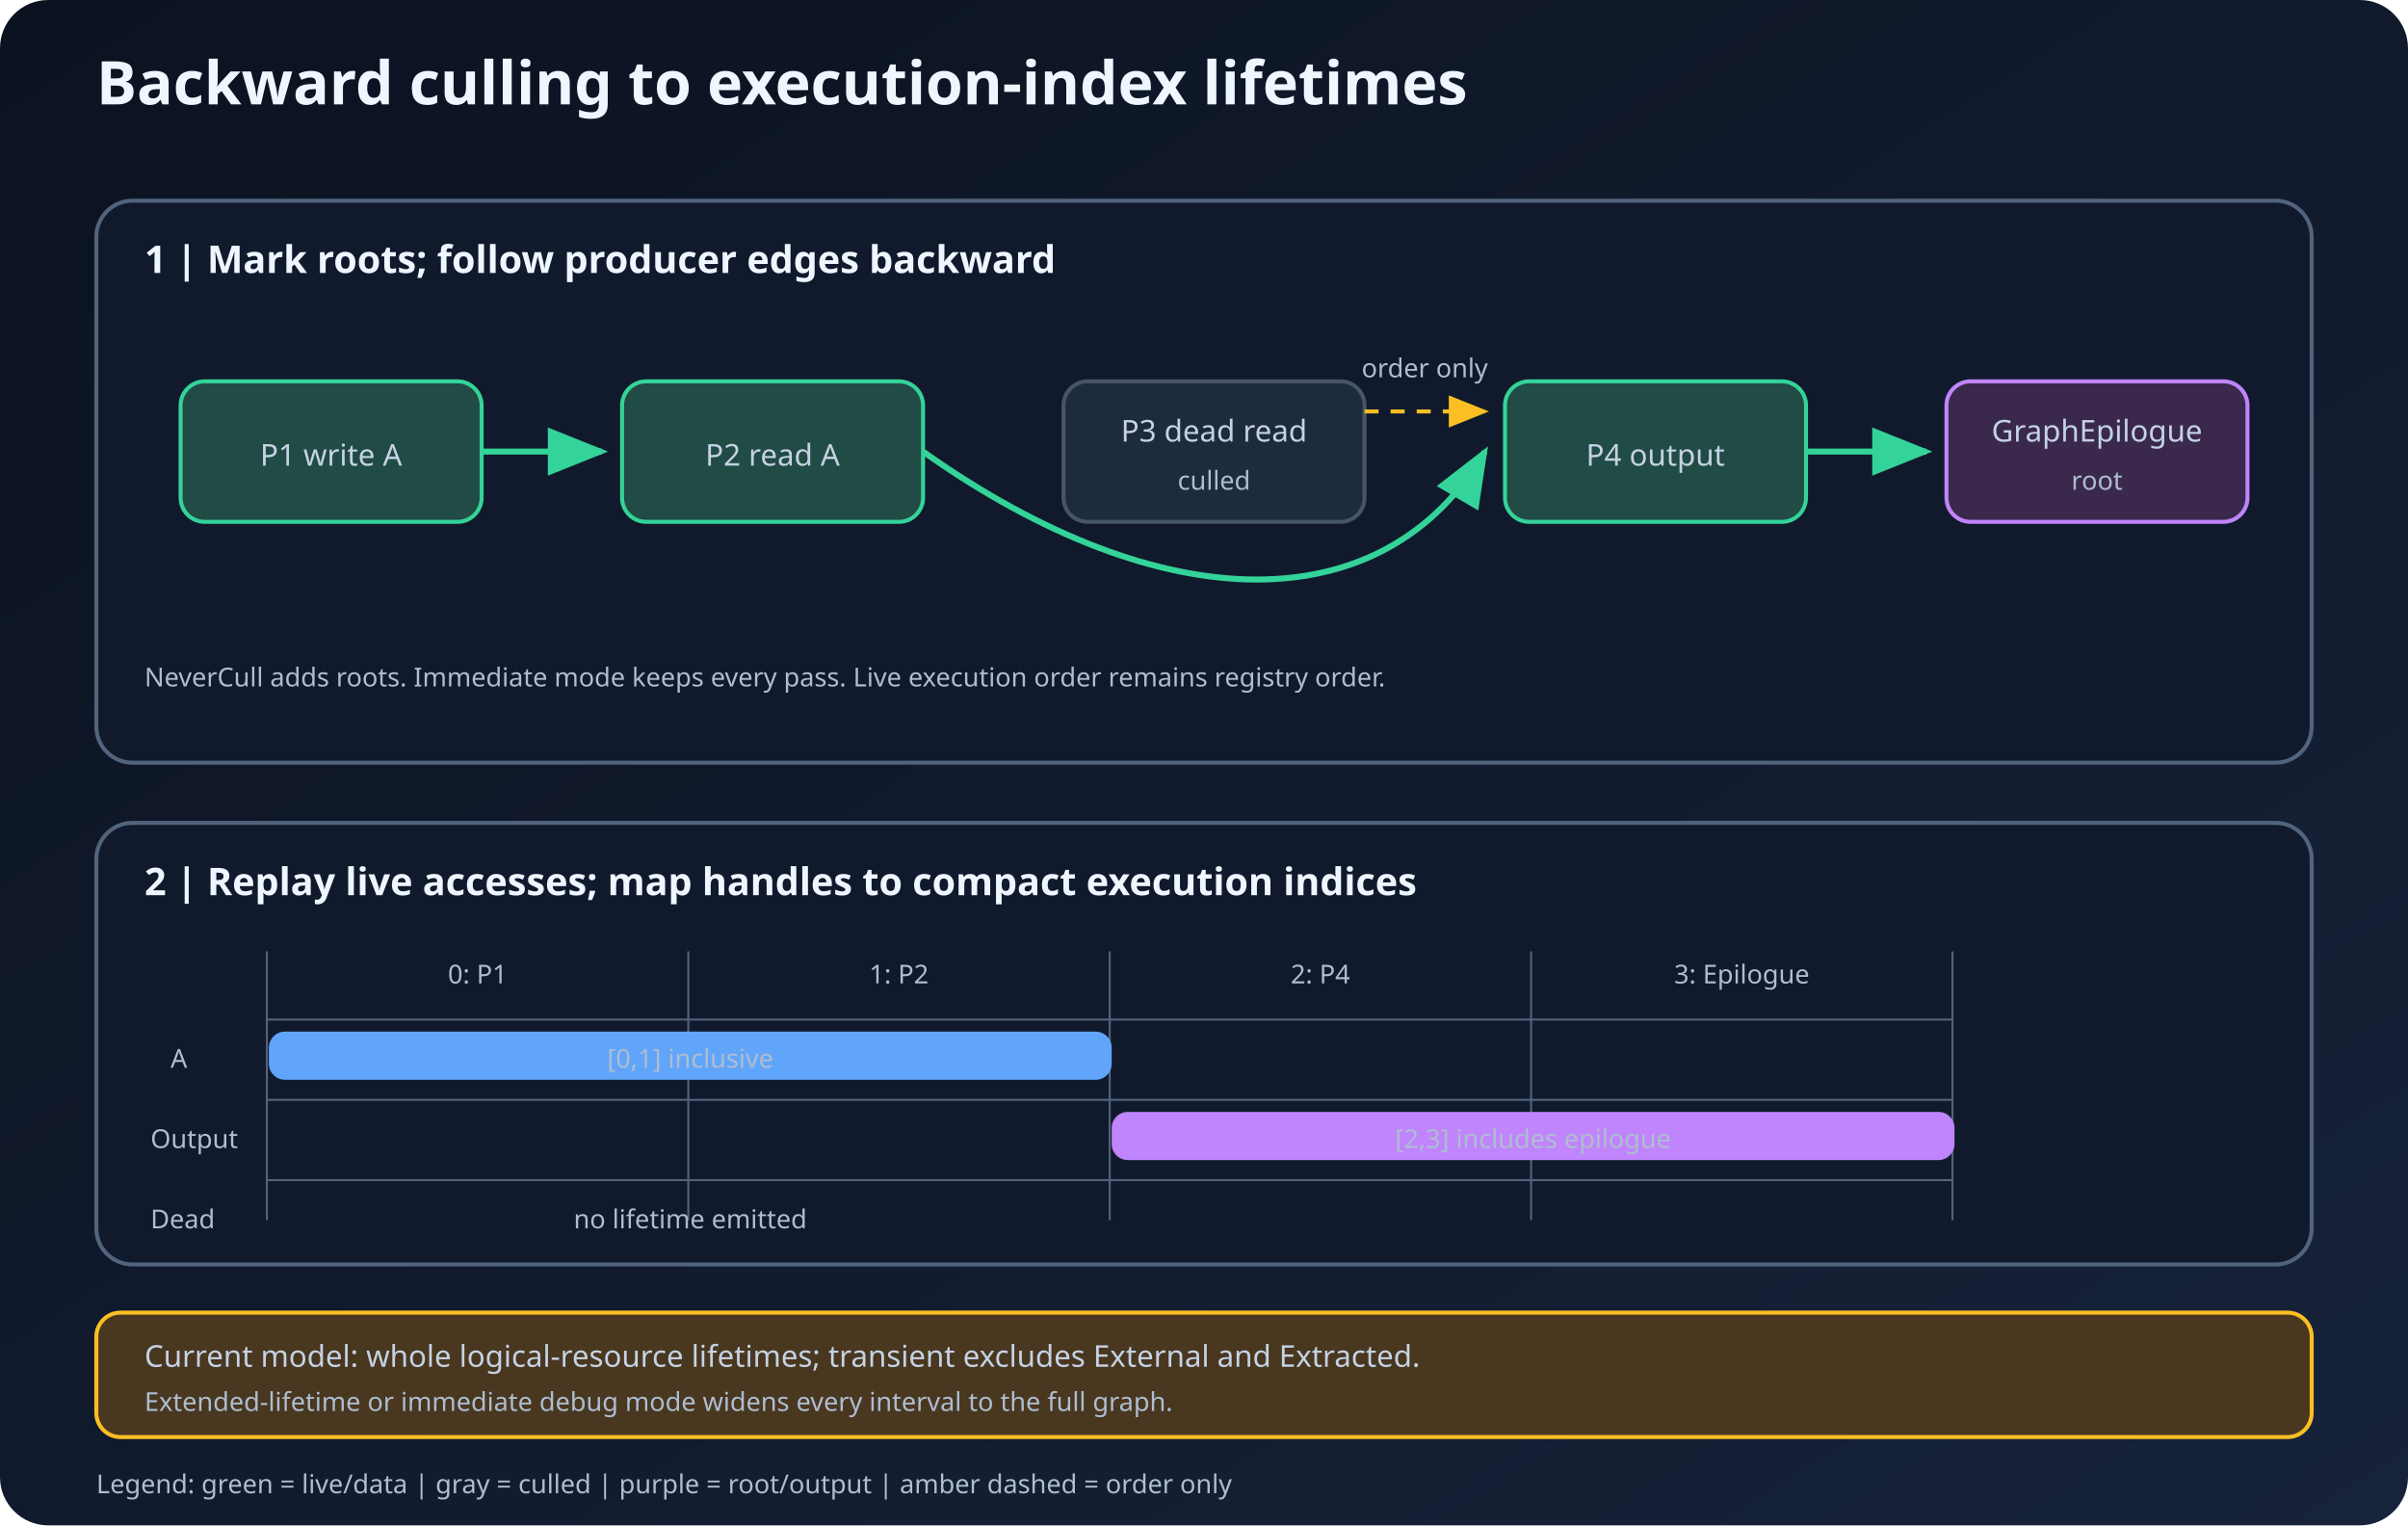
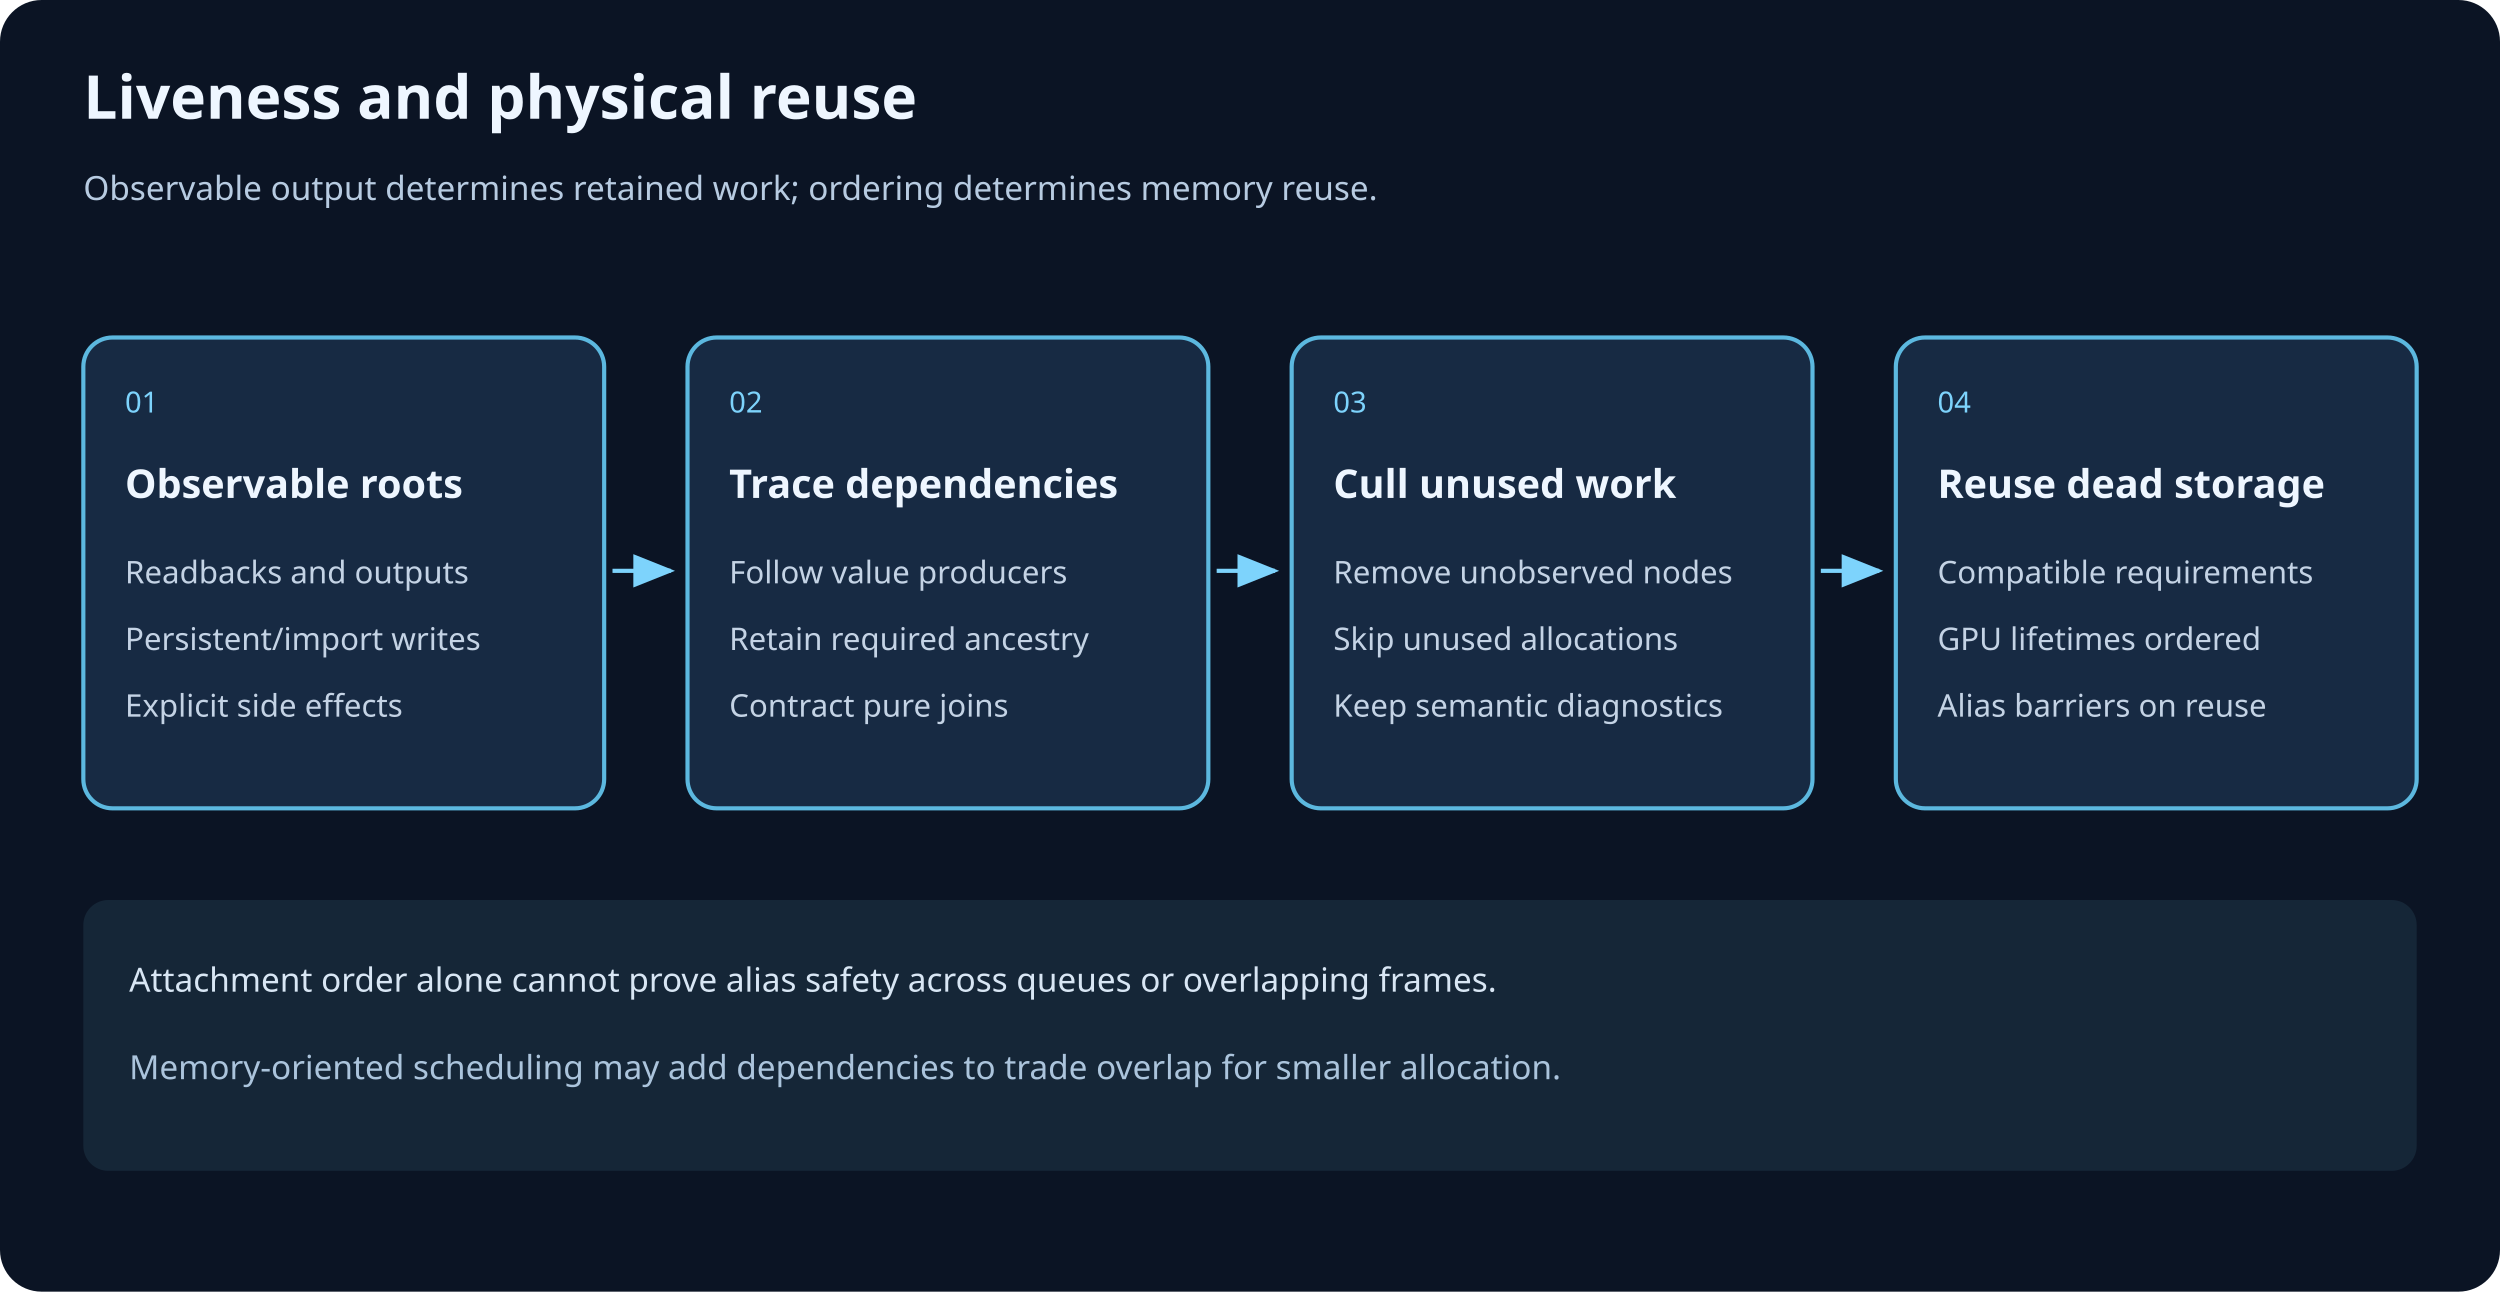
- <svg xmlns="http://www.w3.org/2000/svg" width="1200" height="760" viewBox="0 0 1200 760" role="img" aria-labelledby="title desc">
+ <svg xmlns="http://www.w3.org/2000/svg" width="1200" height="620" viewBox="0 0 1200 620" role="img" aria-labelledby="title desc">
  <defs>
-     <linearGradient id="bg" x2="1" y2="1">
-       <stop stop-color="#0b1220" />
-       <stop offset="1" stop-color="#17233a" />
-     </linearGradient>
-     <marker id="g" markerWidth="10" markerHeight="8" refX="9" refY="4" orient="auto">
-       <path d="M0 0L10 4L0 8Z" fill="#34d399" />
+     <marker id="arrow" markerWidth="10" markerHeight="8" refX="9" refY="4" orient="auto">
+       <path d="M0 0L10 4L0 8Z" fill="#7dd3fc" />
    </marker>
-     <marker id="y" markerWidth="10" markerHeight="8" refX="9" refY="4" orient="auto">
-       <path d="M0 0L10 4L0 8Z" fill="#fbbf24" />
-     </marker>
-     <style>.p{fill:#101a2c;stroke:#52647d;stroke-width:2}.live{fill:#214b45;stroke:#34d399;stroke-width:2}.dead{fill:#253247;stroke:#64748b;stroke-width:2;opacity:.65}.root{fill:#3a294d;stroke:#c084fc;stroke-width:2}.note{fill:#493720;stroke:#fbbf24;stroke-width:2}.h1{font:700 30px system-ui,sans-serif;fill:#eef6ff}.h2{font:700 19px system-ui,sans-serif;fill:#eef6ff}.t{font:15px system-ui,sans-serif;fill:#c5d2e3}.s{font:13px system-ui,sans-serif;fill:#aebdd0}.data{fill:none;stroke:#34d399;stroke-width:3;marker-end:url(#g)}.sync{fill:none;stroke:#fbbf24;stroke-width:2;stroke-dasharray:7 6;marker-end:url(#y)}.grid{stroke:#52647d}.a{fill:#60a5fa}.b{fill:#c084fc}</style>
  </defs>
-   <rect width="1200" height="760" rx="24" fill="url(#bg)" />
-   <text x="48" y="52" class="h1">Backward culling to execution-index lifetimes</text>
-   <rect x="48" y="100" width="1104" height="280" rx="18" class="p" />
-   <text x="72" y="136" class="h2">1 | Mark roots; follow producer edges backward</text>
-   <rect x="90" y="190" width="150" height="70" rx="12" class="live" />
-   <text x="165" y="232" class="t" text-anchor="middle">P1 write A</text>
-   <rect x="310" y="190" width="150" height="70" rx="12" class="live" />
-   <text x="385" y="232" class="t" text-anchor="middle">P2 read A</text>
-   <rect x="530" y="190" width="150" height="70" rx="12" class="dead" />
-   <text x="605" y="220" class="t" text-anchor="middle">P3 dead read</text>
-   <text x="605" y="244" class="s" text-anchor="middle">culled</text>
-   <rect x="750" y="190" width="150" height="70" rx="12" class="live" />
-   <text x="825" y="232" class="t" text-anchor="middle">P4 output</text>
-   <rect x="970" y="190" width="150" height="70" rx="12" class="root" />
-   <text x="1045" y="220" class="t" text-anchor="middle">GraphEpilogue</text>
-   <text x="1045" y="244" class="s" text-anchor="middle">root</text>
-   <path d="M240 225H300" class="data" />
-   <path d="M460 225C580 310 690 310 740 225" class="data" />
-   <path d="M900 225H960" class="data" />
-   <path d="M680 205H740" class="sync" />
-   <text x="710" y="188" class="s" text-anchor="middle">order only</text>
-   <text x="72" y="342" class="s">NeverCull adds roots. Immediate mode keeps every pass. Live execution order remains registry order.</text>
-   <rect x="48" y="410" width="1104" height="220" rx="18" class="p" />
-   <text x="72" y="446" class="h2">2 | Replay live accesses; map handles to compact execution indices</text>
-   <text x="238" y="490" class="s" text-anchor="middle">0: P1</text>
-   <text x="448" y="490" class="s" text-anchor="middle">1: P2</text>
-   <text x="658" y="490" class="s" text-anchor="middle">2: P4</text>
-   <text x="868" y="490" class="s" text-anchor="middle">3: Epilogue</text>
-   <path d="M133 508H973M133 548H973M133 588H973M133 474V608M343 474V608M553 474V608M763 474V608M973 474V608" class="grid" />
-   <text x="85" y="532" class="s">A</text>
-   <rect x="134" y="514" width="420" height="24" rx="8" class="a" />
-   <text x="344" y="532" class="s" text-anchor="middle">[0,1] inclusive</text>
-   <text x="75" y="572" class="s">Output</text>
-   <rect x="554" y="554" width="420" height="24" rx="8" class="b" />
-   <text x="764" y="572" class="s" text-anchor="middle">[2,3] includes epilogue</text>
-   <text x="75" y="612" class="s">Dead</text>
-   <text x="344" y="612" class="s" text-anchor="middle">no lifetime emitted</text>
-   <rect x="48" y="654" width="1104" height="62" rx="12" class="note" />
-   <text x="72" y="681" class="t">Current model: whole logical-resource lifetimes; transient excludes External and Extracted.</text>
-   <text x="72" y="703" class="s">Extended-lifetime or immediate debug mode widens every interval to the full graph.</text>
-   <text x="48" y="744" class="s">Legend: green = live/data | gray = culled | purple = root/output | amber dashed = order only</text>
+   <rect width="1200" height="620" rx="20" fill="#0b1424" />
+   <g font-family="system-ui,sans-serif">
+     <text x="40" y="57" fill="#eef6ff" font-size="29" font-weight="700">Liveness and physical reuse</text>
+     <text x="40" y="96" fill="#b7cbe1" font-size="16">Observable output determines retained work; ordering determines memory reuse.</text>
+     <rect x="40" y="162" width="250" height="226" rx="14" fill="#172a43" stroke="#5cb8df" stroke-width="2" />
+     <text x="60" y="198" fill="#7dd3fc" font-size="14">01</text>
+     <text x="60" y="239" fill="#eef6ff" font-size="19" font-weight="700">Observable roots</text>
+     <text x="60" y="280" fill="#c4d3e5" font-size="15">Readbacks and outputs</text>
+     <text x="60" y="312" fill="#c4d3e5" font-size="15">Persistent/import writes</text>
+     <text x="60" y="344" fill="#c4d3e5" font-size="15">Explicit side effects</text>
+     <path d="M294 274H322" stroke="#7dd3fc" stroke-width="2" marker-end="url(#arrow)" />
+     <rect x="330" y="162" width="250" height="226" rx="14" fill="#172a43" stroke="#5cb8df" stroke-width="2" />
+     <text x="350" y="198" fill="#7dd3fc" font-size="14">02</text>
+     <text x="350" y="239" fill="#eef6ff" font-size="19" font-weight="700">Trace dependencies</text>
+     <text x="350" y="280" fill="#c4d3e5" font-size="15">Follow value producers</text>
+     <text x="350" y="312" fill="#c4d3e5" font-size="15">Retain required ancestry</text>
+     <text x="350" y="344" fill="#c4d3e5" font-size="15">Contract pure joins</text>
+     <path d="M584 274H612" stroke="#7dd3fc" stroke-width="2" marker-end="url(#arrow)" />
+     <rect x="620" y="162" width="250" height="226" rx="14" fill="#172a43" stroke="#5cb8df" stroke-width="2" />
+     <text x="640" y="198" fill="#7dd3fc" font-size="14">03</text>
+     <text x="640" y="239" fill="#eef6ff" font-size="19" font-weight="700">Cull unused work</text>
+     <text x="640" y="280" fill="#c4d3e5" font-size="15">Remove unobserved nodes</text>
+     <text x="640" y="312" fill="#c4d3e5" font-size="15">Skip unused allocations</text>
+     <text x="640" y="344" fill="#c4d3e5" font-size="15">Keep semantic diagnostics</text>
+     <path d="M874 274H902" stroke="#7dd3fc" stroke-width="2" marker-end="url(#arrow)" />
+     <rect x="910" y="162" width="250" height="226" rx="14" fill="#172a43" stroke="#5cb8df" stroke-width="2" />
+     <text x="930" y="198" fill="#7dd3fc" font-size="14">04</text>
+     <text x="930" y="239" fill="#eef6ff" font-size="19" font-weight="700">Reuse dead storage</text>
+     <text x="930" y="280" fill="#c4d3e5" font-size="15">Compatible requirements</text>
+     <text x="930" y="312" fill="#c4d3e5" font-size="15">GPU lifetimes ordered</text>
+     <text x="930" y="344" fill="#c4d3e5" font-size="15">Alias barriers on reuse</text>
+     <rect x="40" y="432" width="1120" height="130" rx="12" fill="#152637" />
+     <text x="62" y="476" fill="#d8e6f4" font-size="16">Attachment order alone cannot prove alias safety across queues or overlapping frames.</text>
+     <text x="62" y="518" fill="#abc4dc" font-size="16">Memory-oriented scheduling may add dependencies to trade overlap for smaller allocation.</text>
+   </g>
</svg>
